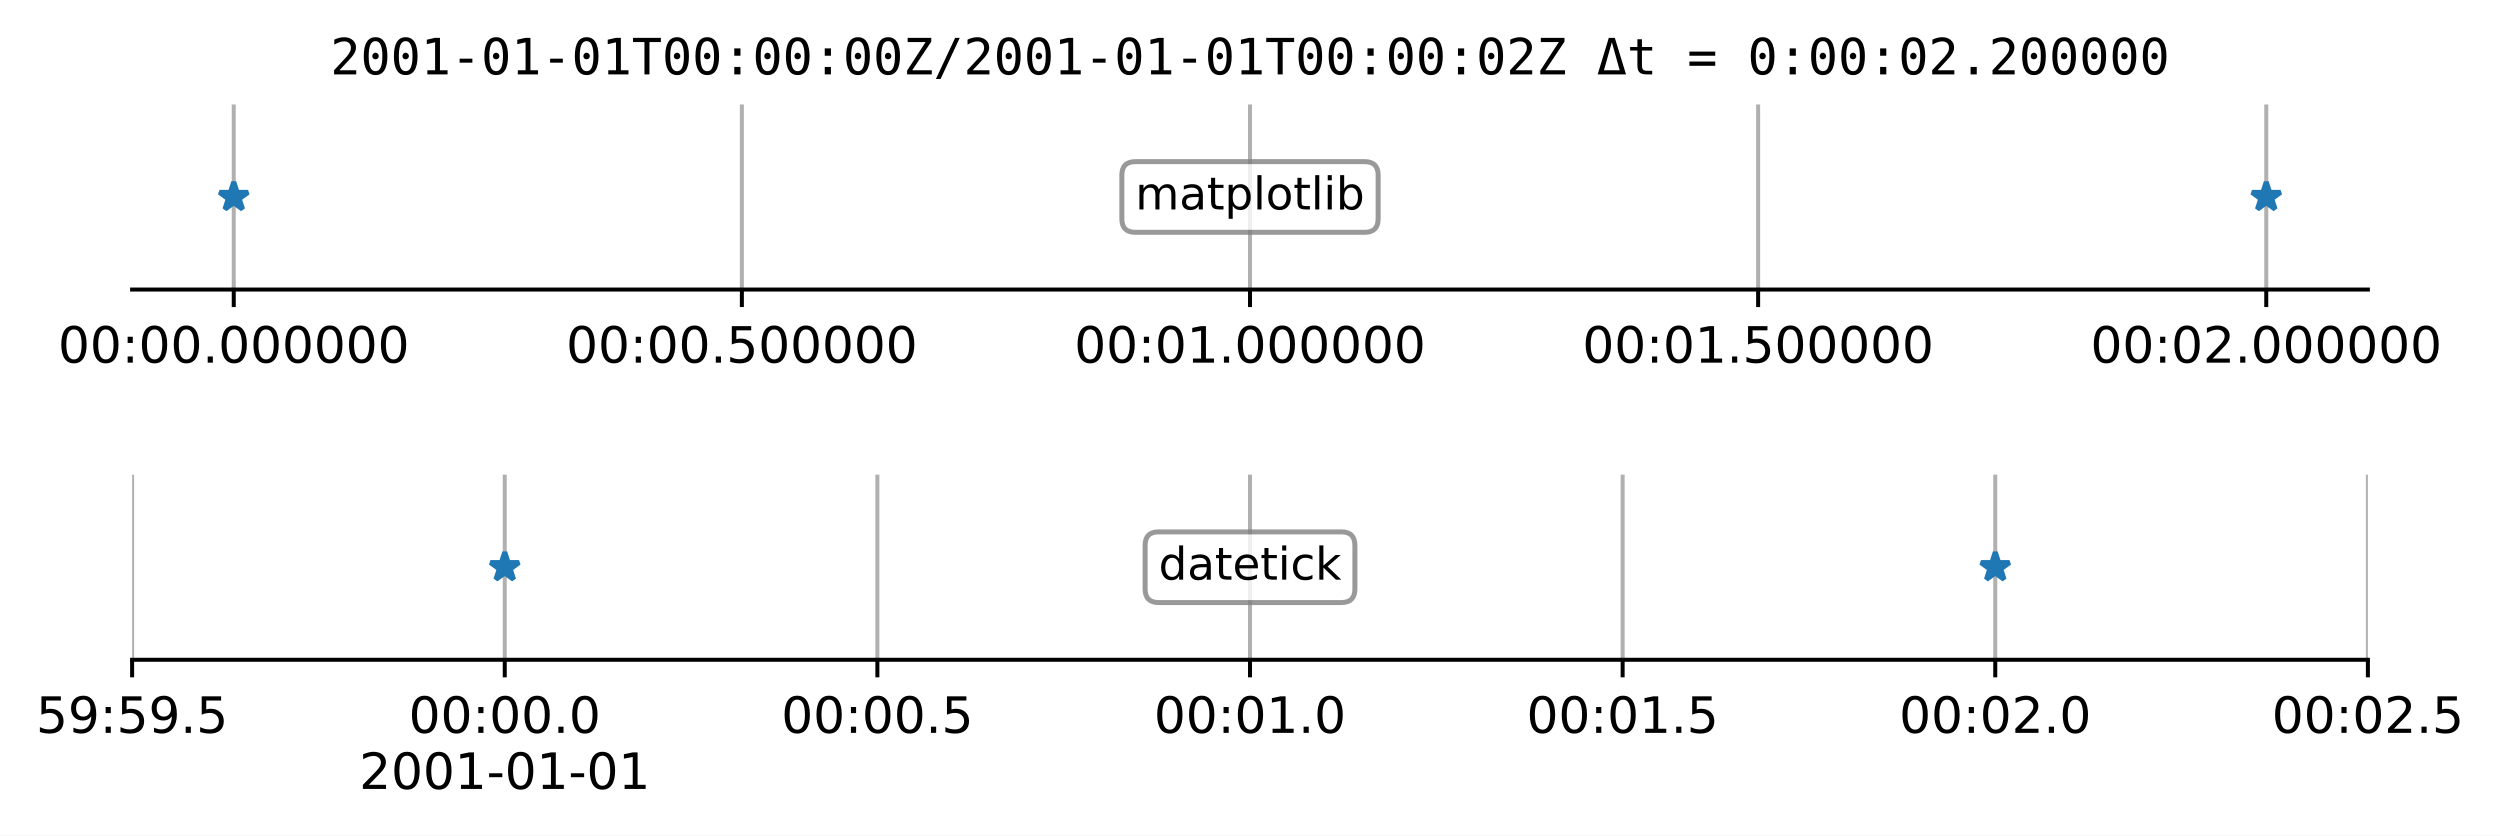
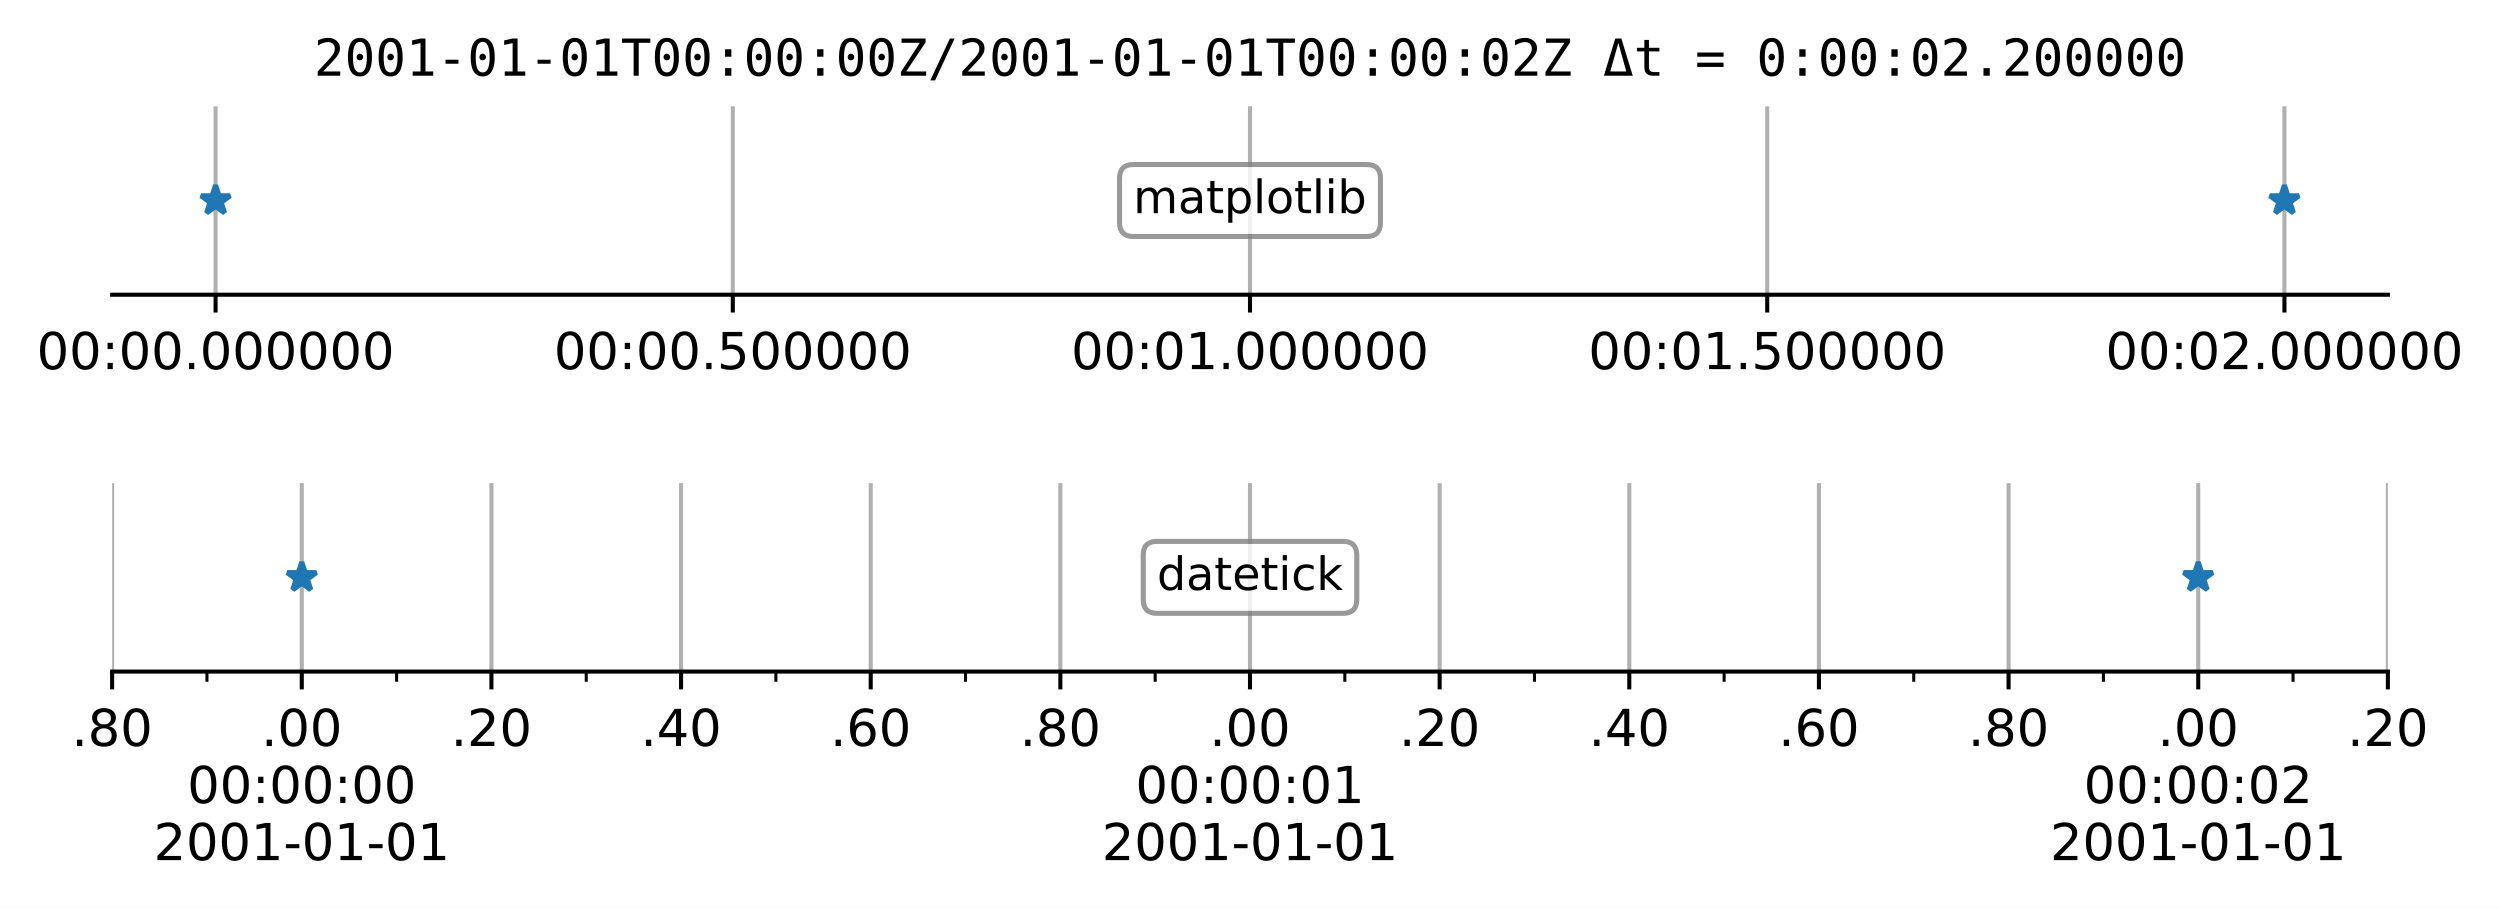
- <svg xmlns="http://www.w3.org/2000/svg" xmlns:xlink="http://www.w3.org/1999/xlink" width="499.159pt" height="166.808pt" viewBox="0 0 499.159 166.808" version="1.1">
+ <svg xmlns="http://www.w3.org/2000/svg" xmlns:xlink="http://www.w3.org/1999/xlink" width="490.39pt" height="178.005pt" viewBox="0 0 490.39 178.005" version="1.1">
  <defs>
    <style type="text/css">*{stroke-linejoin: round; stroke-linecap: butt}</style>
  </defs>
  <g id="figure_1">
    <g id="patch_1">
-       <path d="M 0 166.808  L 499.159 166.808  L 499.159 0  L 0 0  z " style="fill: #ffffff" />
+       <path d="M 0 178.005  L 490.39 178.005  L 490.39 0  L 0 0  z " style="fill: #ffffff" />
    </g>
    <g id="axes_1">
      <g id="patch_2">
-         <path d="M 26.38 57.812  L 472.78 57.812  L 472.78 20.852  L 26.38 20.852  z " style="fill: #ffffff" />
+         <path d="M 21.995 57.812  L 468.395 57.812  L 468.395 20.852  L 21.995 20.852  z " style="fill: #ffffff" />
      </g>
      <g id="matplotlib.axis_1">
        <g id="xtick_1">
          <g id="line2d_1">
-             <path d="M 46.671 57.812  L 46.671 20.852  " clip-path="url(#p5912273b09)" style="fill: none; stroke: #b0b0b0; stroke-width: 0.8; stroke-linecap: square" />
+             <path d="M 42.286 57.812  L 42.286 20.852  " clip-path="url(#pe532450318)" style="fill: none; stroke: #b0b0b0; stroke-width: 0.8; stroke-linecap: square" />
          </g>
          <g id="line2d_2">
            <defs>
              <path id="m1e6c41ab66" d="M 0 0  L 0 3.5  " style="stroke: #000000; stroke-width: 0.8" />
            </defs>
            <g>
-               <use xlink:href="#m1e6c41ab66" x="46.671" y="57.812" style="stroke: #000000; stroke-width: 0.8" />
+               <use xlink:href="#m1e6c41ab66" x="42.286" y="57.812" style="stroke: #000000; stroke-width: 0.8" />
            </g>
          </g>
          <g id="text_1">
-             <text style="font-size: 10px; font-family: 'DejaVu Sans', 'Bitstream Vera Sans', 'Computer Modern Sans Serif', 'Lucida Grande', 'Verdana', 'Geneva', 'Lucid', 'Arial', 'Helvetica', 'Avant Garde', sans-serif; text-anchor: middle" x="46.671" y="72.41" transform="rotate(-0 46.67059 72.41)">00:00.000000</text>
+             <text style="font-size: 10px; font-family: 'DejaVu Sans', 'Bitstream Vera Sans', 'Computer Modern Sans Serif', 'Lucida Grande', 'Verdana', 'Geneva', 'Lucid', 'Arial', 'Helvetica', 'Avant Garde', sans-serif; text-anchor: middle" x="42.286" y="72.41" transform="rotate(-0 42.28595 72.41)">00:00.000000</text>
          </g>
        </g>
        <g id="xtick_2">
          <g id="line2d_3">
-             <path d="M 148.125 57.812  L 148.125 20.852  " clip-path="url(#p5912273b09)" style="fill: none; stroke: #b0b0b0; stroke-width: 0.8; stroke-linecap: square" />
+             <path d="M 143.741 57.812  L 143.741 20.852  " clip-path="url(#pe532450318)" style="fill: none; stroke: #b0b0b0; stroke-width: 0.8; stroke-linecap: square" />
          </g>
          <g id="line2d_4">
            <g>
-               <use xlink:href="#m1e6c41ab66" x="148.125" y="57.812" style="stroke: #000000; stroke-width: 0.8" />
+               <use xlink:href="#m1e6c41ab66" x="143.741" y="57.812" style="stroke: #000000; stroke-width: 0.8" />
            </g>
          </g>
          <g id="text_2">
-             <text style="font-size: 10px; font-family: 'DejaVu Sans', 'Bitstream Vera Sans', 'Computer Modern Sans Serif', 'Lucida Grande', 'Verdana', 'Geneva', 'Lucid', 'Arial', 'Helvetica', 'Avant Garde', sans-serif; text-anchor: middle" x="148.125" y="72.41" transform="rotate(-0 148.1252 72.41)">00:00.500000</text>
+             <text style="font-size: 10px; font-family: 'DejaVu Sans', 'Bitstream Vera Sans', 'Computer Modern Sans Serif', 'Lucida Grande', 'Verdana', 'Geneva', 'Lucid', 'Arial', 'Helvetica', 'Avant Garde', sans-serif; text-anchor: middle" x="143.741" y="72.41" transform="rotate(-0 143.7405 72.41)">00:00.500000</text>
          </g>
        </g>
        <g id="xtick_3">
          <g id="line2d_5">
-             <path d="M 249.58 57.812  L 249.58 20.852  " clip-path="url(#p5912273b09)" style="fill: none; stroke: #b0b0b0; stroke-width: 0.8; stroke-linecap: square" />
+             <path d="M 245.195 57.812  L 245.195 20.852  " clip-path="url(#pe532450318)" style="fill: none; stroke: #b0b0b0; stroke-width: 0.8; stroke-linecap: square" />
          </g>
          <g id="line2d_6">
            <g>
-               <use xlink:href="#m1e6c41ab66" x="249.58" y="57.812" style="stroke: #000000; stroke-width: 0.8" />
+               <use xlink:href="#m1e6c41ab66" x="245.195" y="57.812" style="stroke: #000000; stroke-width: 0.8" />
            </g>
          </g>
          <g id="text_3">
-             <text style="font-size: 10px; font-family: 'DejaVu Sans', 'Bitstream Vera Sans', 'Computer Modern Sans Serif', 'Lucida Grande', 'Verdana', 'Geneva', 'Lucid', 'Arial', 'Helvetica', 'Avant Garde', sans-serif; text-anchor: middle" x="249.58" y="72.41" transform="rotate(-0 249.5797 72.41)">00:01.000000</text>
+             <text style="font-size: 10px; font-family: 'DejaVu Sans', 'Bitstream Vera Sans', 'Computer Modern Sans Serif', 'Lucida Grande', 'Verdana', 'Geneva', 'Lucid', 'Arial', 'Helvetica', 'Avant Garde', sans-serif; text-anchor: middle" x="245.195" y="72.41" transform="rotate(-0 245.1951 72.41)">00:01.000000</text>
          </g>
        </g>
        <g id="xtick_4">
          <g id="line2d_7">
-             <path d="M 351.034 57.812  L 351.034 20.852  " clip-path="url(#p5912273b09)" style="fill: none; stroke: #b0b0b0; stroke-width: 0.8; stroke-linecap: square" />
+             <path d="M 346.65 57.812  L 346.65 20.852  " clip-path="url(#pe532450318)" style="fill: none; stroke: #b0b0b0; stroke-width: 0.8; stroke-linecap: square" />
          </g>
          <g id="line2d_8">
            <g>
-               <use xlink:href="#m1e6c41ab66" x="351.034" y="57.812" style="stroke: #000000; stroke-width: 0.8" />
+               <use xlink:href="#m1e6c41ab66" x="346.65" y="57.812" style="stroke: #000000; stroke-width: 0.8" />
            </g>
          </g>
          <g id="text_4">
-             <text style="font-size: 10px; font-family: 'DejaVu Sans', 'Bitstream Vera Sans', 'Computer Modern Sans Serif', 'Lucida Grande', 'Verdana', 'Geneva', 'Lucid', 'Arial', 'Helvetica', 'Avant Garde', sans-serif; text-anchor: middle" x="351.034" y="72.41" transform="rotate(-0 351.0343 72.41)">00:01.500000</text>
+             <text style="font-size: 10px; font-family: 'DejaVu Sans', 'Bitstream Vera Sans', 'Computer Modern Sans Serif', 'Lucida Grande', 'Verdana', 'Geneva', 'Lucid', 'Arial', 'Helvetica', 'Avant Garde', sans-serif; text-anchor: middle" x="346.65" y="72.41" transform="rotate(-0 346.6496 72.41)">00:01.500000</text>
          </g>
        </g>
        <g id="xtick_5">
          <g id="line2d_9">
-             <path d="M 452.489 57.812  L 452.489 20.852  " clip-path="url(#p5912273b09)" style="fill: none; stroke: #b0b0b0; stroke-width: 0.8; stroke-linecap: square" />
+             <path d="M 448.104 57.812  L 448.104 20.852  " clip-path="url(#pe532450318)" style="fill: none; stroke: #b0b0b0; stroke-width: 0.8; stroke-linecap: square" />
          </g>
          <g id="line2d_10">
            <g>
-               <use xlink:href="#m1e6c41ab66" x="452.489" y="57.812" style="stroke: #000000; stroke-width: 0.8" />
+               <use xlink:href="#m1e6c41ab66" x="448.104" y="57.812" style="stroke: #000000; stroke-width: 0.8" />
            </g>
          </g>
          <g id="text_5">
-             <text style="font-size: 10px; font-family: 'DejaVu Sans', 'Bitstream Vera Sans', 'Computer Modern Sans Serif', 'Lucida Grande', 'Verdana', 'Geneva', 'Lucid', 'Arial', 'Helvetica', 'Avant Garde', sans-serif; text-anchor: middle" x="452.489" y="72.41" transform="rotate(-0 452.4888 72.41)">00:02.000000</text>
+             <text style="font-size: 10px; font-family: 'DejaVu Sans', 'Bitstream Vera Sans', 'Computer Modern Sans Serif', 'Lucida Grande', 'Verdana', 'Geneva', 'Lucid', 'Arial', 'Helvetica', 'Avant Garde', sans-serif; text-anchor: middle" x="448.104" y="72.41" transform="rotate(-0 448.1042 72.41)">00:02.000000</text>
          </g>
        </g>
      </g>
      <g id="line2d_11">
        <defs>
          <path id="maf42e94cd1" d="M 0 -3  L -0.674 -0.927  L -2.853 -0.927  L -1.09 0.354  L -1.763 2.427  L -0 1.146  L 1.763 2.427  L 1.09 0.354  L 2.853 -0.927  L 0.674 -0.927  z " style="stroke: #1f77b4; stroke-linejoin: bevel" />
        </defs>
-         <g clip-path="url(#p5912273b09)">
-           <use xlink:href="#maf42e94cd1" x="46.671" y="39.332" style="fill: #1f77b4; stroke: #1f77b4; stroke-linejoin: bevel" />
-           <use xlink:href="#maf42e94cd1" x="452.489" y="39.332" style="fill: #1f77b4; stroke: #1f77b4; stroke-linejoin: bevel" />
+         <g clip-path="url(#pe532450318)">
+           <use xlink:href="#maf42e94cd1" x="42.286" y="39.332" style="fill: #1f77b4; stroke: #1f77b4; stroke-linejoin: bevel" />
+           <use xlink:href="#maf42e94cd1" x="448.104" y="39.332" style="fill: #1f77b4; stroke: #1f77b4; stroke-linejoin: bevel" />
        </g>
      </g>
      <g id="patch_3">
-         <path d="M 26.38 57.812  L 472.78 57.812  " style="fill: none; stroke: #000000; stroke-width: 0.8; stroke-linejoin: miter; stroke-linecap: square" />
+         <path d="M 21.995 57.812  L 468.395 57.812  " style="fill: none; stroke: #000000; stroke-width: 0.8; stroke-linejoin: miter; stroke-linecap: square" />
      </g>
      <g id="text_6">
        <g id="patch_4">
-           <path d="M 226.693 46.387  L 272.466 46.387  Q 275.166 46.387 275.166 43.687  L 275.166 34.976  Q 275.166 32.276 272.466 32.276  L 226.693 32.276  Q 223.993 32.276 223.993 34.976  L 223.993 43.687  Q 223.993 46.387 226.693 46.387  z " style="fill: #ffffff; opacity: 0.8; stroke: #808080; stroke-linejoin: miter" />
-         </g>
-         <text style="font-size: 9px; font-family: 'DejaVu Sans', 'Bitstream Vera Sans', 'Computer Modern Sans Serif', 'Lucida Grande', 'Verdana', 'Geneva', 'Lucid', 'Arial', 'Helvetica', 'Avant Garde', sans-serif; text-anchor: middle" x="249.58" y="41.815" transform="rotate(-0 249.5797 41.815)">matplotlib</text>
+           <path d="M 222.308 46.387  L 268.082 46.387  Q 270.782 46.387 270.782 43.687  L 270.782 34.976  Q 270.782 32.276 268.082 32.276  L 222.308 32.276  Q 219.608 32.276 219.608 34.976  L 219.608 43.687  Q 219.608 46.387 222.308 46.387  z " style="fill: #ffffff; opacity: 0.8; stroke: #808080; stroke-linejoin: miter" />
+         </g>
+         <text style="font-size: 9px; font-family: 'DejaVu Sans', 'Bitstream Vera Sans', 'Computer Modern Sans Serif', 'Lucida Grande', 'Verdana', 'Geneva', 'Lucid', 'Arial', 'Helvetica', 'Avant Garde', sans-serif; text-anchor: middle" x="245.195" y="41.815" transform="rotate(-0 245.1951 41.815)">matplotlib</text>
      </g>
      <g id="text_7">
-         <text style="font-size: 10px; font-family: 'DejaVu Sans Mono', 'Bitstream Vera Sans Mono', 'Computer Modern Typewriter', 'Andale Mono', 'Nimbus Mono L', 'Courier New', 'Courier', 'Fixed', 'Terminal', monospace; text-anchor: middle" x="249.58" y="14.852" transform="rotate(-0 249.5797 14.85156)">2001-01-01T00:00:00Z/2001-01-01T00:00:02Z Δt = 0:00:02.200000</text>
+         <text style="font-size: 10px; font-family: 'DejaVu Sans Mono', 'Bitstream Vera Sans Mono', 'Computer Modern Typewriter', 'Andale Mono', 'Nimbus Mono L', 'Courier New', 'Courier', 'Fixed', 'Terminal', monospace; text-anchor: middle" x="245.195" y="14.852" transform="rotate(-0 245.195 14.85156)">2001-01-01T00:00:00Z/2001-01-01T00:00:02Z Δt = 0:00:02.200000</text>
      </g>
    </g>
    <g id="axes_2">
      <g id="patch_5">
-         <path d="M 26.38 131.732  L 472.78 131.732  L 472.78 94.772  L 26.38 94.772  z " style="fill: #ffffff" />
+         <path d="M 21.995 131.732  L 468.395 131.732  L 468.395 94.772  L 21.995 94.772  z " style="fill: #ffffff" />
      </g>
      <g id="matplotlib.axis_2">
        <g id="xtick_6">
          <g id="line2d_12">
-             <path d="M 26.38 131.732  L 26.38 94.772  " clip-path="url(#p5b80250473)" style="fill: none; stroke: #b0b0b0; stroke-width: 0.8; stroke-linecap: square" />
+             <path d="M 21.995 131.732  L 21.995 94.772  " clip-path="url(#pc744e44be8)" style="fill: none; stroke: #b0b0b0; stroke-width: 0.8; stroke-linecap: square" />
          </g>
          <g id="line2d_13">
            <g>
-               <use xlink:href="#m1e6c41ab66" x="26.38" y="131.732" style="stroke: #000000; stroke-width: 0.8" />
+               <use xlink:href="#m1e6c41ab66" x="21.995" y="131.732" style="stroke: #000000; stroke-width: 0.8" />
            </g>
          </g>
          <g id="text_8">
-             <text style="font-size: 10px; font-family: 'DejaVu Sans', 'Bitstream Vera Sans', 'Computer Modern Sans Serif', 'Lucida Grande', 'Verdana', 'Geneva', 'Lucid', 'Arial', 'Helvetica', 'Avant Garde', sans-serif; text-anchor: middle" x="26.38" y="146.33" transform="rotate(-0 26.3797 146.33)">59:59.5</text>
+             <text style="font-size: 10px; font-family: 'DejaVu Sans', 'Bitstream Vera Sans', 'Computer Modern Sans Serif', 'Lucida Grande', 'Verdana', 'Geneva', 'Lucid', 'Arial', 'Helvetica', 'Avant Garde', sans-serif; text-anchor: middle" x="21.995" y="146.33" transform="rotate(-0 21.99506 146.33)">.80</text>
          </g>
        </g>
        <g id="xtick_7">
          <g id="line2d_14">
-             <path d="M 100.78 131.732  L 100.78 94.772  " clip-path="url(#p5b80250473)" style="fill: none; stroke: #b0b0b0; stroke-width: 0.8; stroke-linecap: square" />
+             <path d="M 59.195 131.732  L 59.195 94.772  " clip-path="url(#pc744e44be8)" style="fill: none; stroke: #b0b0b0; stroke-width: 0.8; stroke-linecap: square" />
          </g>
          <g id="line2d_15">
            <g>
-               <use xlink:href="#m1e6c41ab66" x="100.78" y="131.732" style="stroke: #000000; stroke-width: 0.8" />
+               <use xlink:href="#m1e6c41ab66" x="59.195" y="131.732" style="stroke: #000000; stroke-width: 0.8" />
            </g>
          </g>
          <g id="text_9">
-             <text style="font-size: 10px; font-family: 'DejaVu Sans', 'Bitstream Vera Sans', 'Computer Modern Sans Serif', 'Lucida Grande', 'Verdana', 'Geneva', 'Lucid', 'Arial', 'Helvetica', 'Avant Garde', sans-serif" transform="translate(81.60001 146.33)">00:00.0</text>
-             <text style="font-size: 10px; font-family: 'DejaVu Sans', 'Bitstream Vera Sans', 'Computer Modern Sans Serif', 'Lucida Grande', 'Verdana', 'Geneva', 'Lucid', 'Arial', 'Helvetica', 'Avant Garde', sans-serif" transform="translate(71.72188 157.5278)">2001-01-01</text>
+             <text style="font-size: 10px; font-family: 'DejaVu Sans', 'Bitstream Vera Sans', 'Computer Modern Sans Serif', 'Lucida Grande', 'Verdana', 'Geneva', 'Lucid', 'Arial', 'Helvetica', 'Avant Garde', sans-serif" transform="translate(51.24347 146.33)">.00</text>
+             <text style="font-size: 10px; font-family: 'DejaVu Sans', 'Bitstream Vera Sans', 'Computer Modern Sans Serif', 'Lucida Grande', 'Verdana', 'Geneva', 'Lucid', 'Arial', 'Helvetica', 'Avant Garde', sans-serif" transform="translate(36.73879 157.5278)">00:00:00</text>
+             <text style="font-size: 10px; font-family: 'DejaVu Sans', 'Bitstream Vera Sans', 'Computer Modern Sans Serif', 'Lucida Grande', 'Verdana', 'Geneva', 'Lucid', 'Arial', 'Helvetica', 'Avant Garde', sans-serif" transform="translate(30.13723 168.7256)">2001-01-01</text>
          </g>
        </g>
        <g id="xtick_8">
          <g id="line2d_16">
-             <path d="M 175.18 131.732  L 175.18 94.772  " clip-path="url(#p5b80250473)" style="fill: none; stroke: #b0b0b0; stroke-width: 0.8; stroke-linecap: square" />
+             <path d="M 96.395 131.732  L 96.395 94.772  " clip-path="url(#pc744e44be8)" style="fill: none; stroke: #b0b0b0; stroke-width: 0.8; stroke-linecap: square" />
          </g>
          <g id="line2d_17">
            <g>
-               <use xlink:href="#m1e6c41ab66" x="175.18" y="131.732" style="stroke: #000000; stroke-width: 0.8" />
+               <use xlink:href="#m1e6c41ab66" x="96.395" y="131.732" style="stroke: #000000; stroke-width: 0.8" />
            </g>
          </g>
          <g id="text_10">
-             <text style="font-size: 10px; font-family: 'DejaVu Sans', 'Bitstream Vera Sans', 'Computer Modern Sans Serif', 'Lucida Grande', 'Verdana', 'Geneva', 'Lucid', 'Arial', 'Helvetica', 'Avant Garde', sans-serif; text-anchor: middle" x="175.18" y="146.33" transform="rotate(-0 175.1797 146.33)">00:00.5</text>
+             <text style="font-size: 10px; font-family: 'DejaVu Sans', 'Bitstream Vera Sans', 'Computer Modern Sans Serif', 'Lucida Grande', 'Verdana', 'Geneva', 'Lucid', 'Arial', 'Helvetica', 'Avant Garde', sans-serif; text-anchor: middle" x="96.395" y="146.33" transform="rotate(-0 96.39505 146.33)">.20</text>
          </g>
        </g>
        <g id="xtick_9">
          <g id="line2d_18">
-             <path d="M 249.58 131.732  L 249.58 94.772  " clip-path="url(#p5b80250473)" style="fill: none; stroke: #b0b0b0; stroke-width: 0.8; stroke-linecap: square" />
+             <path d="M 133.595 131.732  L 133.595 94.772  " clip-path="url(#pc744e44be8)" style="fill: none; stroke: #b0b0b0; stroke-width: 0.8; stroke-linecap: square" />
          </g>
          <g id="line2d_19">
            <g>
-               <use xlink:href="#m1e6c41ab66" x="249.58" y="131.732" style="stroke: #000000; stroke-width: 0.8" />
+               <use xlink:href="#m1e6c41ab66" x="133.595" y="131.732" style="stroke: #000000; stroke-width: 0.8" />
            </g>
          </g>
          <g id="text_11">
-             <text style="font-size: 10px; font-family: 'DejaVu Sans', 'Bitstream Vera Sans', 'Computer Modern Sans Serif', 'Lucida Grande', 'Verdana', 'Geneva', 'Lucid', 'Arial', 'Helvetica', 'Avant Garde', sans-serif; text-anchor: middle" x="249.58" y="146.33" transform="rotate(-0 249.5797 146.33)">00:01.0</text>
+             <text style="font-size: 10px; font-family: 'DejaVu Sans', 'Bitstream Vera Sans', 'Computer Modern Sans Serif', 'Lucida Grande', 'Verdana', 'Geneva', 'Lucid', 'Arial', 'Helvetica', 'Avant Garde', sans-serif; text-anchor: middle" x="133.595" y="146.33" transform="rotate(-0 133.5951 146.33)">.40</text>
          </g>
        </g>
        <g id="xtick_10">
          <g id="line2d_20">
-             <path d="M 323.98 131.732  L 323.98 94.772  " clip-path="url(#p5b80250473)" style="fill: none; stroke: #b0b0b0; stroke-width: 0.8; stroke-linecap: square" />
+             <path d="M 170.795 131.732  L 170.795 94.772  " clip-path="url(#pc744e44be8)" style="fill: none; stroke: #b0b0b0; stroke-width: 0.8; stroke-linecap: square" />
          </g>
          <g id="line2d_21">
            <g>
-               <use xlink:href="#m1e6c41ab66" x="323.98" y="131.732" style="stroke: #000000; stroke-width: 0.8" />
+               <use xlink:href="#m1e6c41ab66" x="170.795" y="131.732" style="stroke: #000000; stroke-width: 0.8" />
            </g>
          </g>
          <g id="text_12">
-             <text style="font-size: 10px; font-family: 'DejaVu Sans', 'Bitstream Vera Sans', 'Computer Modern Sans Serif', 'Lucida Grande', 'Verdana', 'Geneva', 'Lucid', 'Arial', 'Helvetica', 'Avant Garde', sans-serif; text-anchor: middle" x="323.98" y="146.33" transform="rotate(-0 323.9797 146.33)">00:01.5</text>
+             <text style="font-size: 10px; font-family: 'DejaVu Sans', 'Bitstream Vera Sans', 'Computer Modern Sans Serif', 'Lucida Grande', 'Verdana', 'Geneva', 'Lucid', 'Arial', 'Helvetica', 'Avant Garde', sans-serif; text-anchor: middle" x="170.795" y="146.33" transform="rotate(-0 170.795 146.33)">.60</text>
          </g>
        </g>
        <g id="xtick_11">
          <g id="line2d_22">
-             <path d="M 398.38 131.732  L 398.38 94.772  " clip-path="url(#p5b80250473)" style="fill: none; stroke: #b0b0b0; stroke-width: 0.8; stroke-linecap: square" />
+             <path d="M 207.995 131.732  L 207.995 94.772  " clip-path="url(#pc744e44be8)" style="fill: none; stroke: #b0b0b0; stroke-width: 0.8; stroke-linecap: square" />
          </g>
          <g id="line2d_23">
            <g>
-               <use xlink:href="#m1e6c41ab66" x="398.38" y="131.732" style="stroke: #000000; stroke-width: 0.8" />
+               <use xlink:href="#m1e6c41ab66" x="207.995" y="131.732" style="stroke: #000000; stroke-width: 0.8" />
            </g>
          </g>
          <g id="text_13">
-             <text style="font-size: 10px; font-family: 'DejaVu Sans', 'Bitstream Vera Sans', 'Computer Modern Sans Serif', 'Lucida Grande', 'Verdana', 'Geneva', 'Lucid', 'Arial', 'Helvetica', 'Avant Garde', sans-serif; text-anchor: middle" x="398.38" y="146.33" transform="rotate(-0 398.3797 146.33)">00:02.0</text>
+             <text style="font-size: 10px; font-family: 'DejaVu Sans', 'Bitstream Vera Sans', 'Computer Modern Sans Serif', 'Lucida Grande', 'Verdana', 'Geneva', 'Lucid', 'Arial', 'Helvetica', 'Avant Garde', sans-serif; text-anchor: middle" x="207.995" y="146.33" transform="rotate(-0 207.9951 146.33)">.80</text>
          </g>
        </g>
        <g id="xtick_12">
          <g id="line2d_24">
-             <path d="M 472.78 131.732  L 472.78 94.772  " clip-path="url(#p5b80250473)" style="fill: none; stroke: #b0b0b0; stroke-width: 0.8; stroke-linecap: square" />
+             <path d="M 245.195 131.732  L 245.195 94.772  " clip-path="url(#pc744e44be8)" style="fill: none; stroke: #b0b0b0; stroke-width: 0.8; stroke-linecap: square" />
          </g>
          <g id="line2d_25">
            <g>
-               <use xlink:href="#m1e6c41ab66" x="472.78" y="131.732" style="stroke: #000000; stroke-width: 0.8" />
+               <use xlink:href="#m1e6c41ab66" x="245.195" y="131.732" style="stroke: #000000; stroke-width: 0.8" />
            </g>
          </g>
          <g id="text_14">
-             <text style="font-size: 10px; font-family: 'DejaVu Sans', 'Bitstream Vera Sans', 'Computer Modern Sans Serif', 'Lucida Grande', 'Verdana', 'Geneva', 'Lucid', 'Arial', 'Helvetica', 'Avant Garde', sans-serif; text-anchor: middle" x="472.78" y="146.33" transform="rotate(-0 472.7797 146.33)">00:02.5</text>
-           </g>
-         </g>
-       </g>
-       <g id="line2d_26">
-         <g clip-path="url(#p5b80250473)">
-           <use xlink:href="#maf42e94cd1" x="100.78" y="113.252" style="fill: #1f77b4; stroke: #1f77b4; stroke-linejoin: bevel" />
-           <use xlink:href="#maf42e94cd1" x="398.38" y="113.252" style="fill: #1f77b4; stroke: #1f77b4; stroke-linejoin: bevel" />
+             <text style="font-size: 10px; font-family: 'DejaVu Sans', 'Bitstream Vera Sans', 'Computer Modern Sans Serif', 'Lucida Grande', 'Verdana', 'Geneva', 'Lucid', 'Arial', 'Helvetica', 'Avant Garde', sans-serif" transform="translate(237.2435 146.33)">.00</text>
+             <text style="font-size: 10px; font-family: 'DejaVu Sans', 'Bitstream Vera Sans', 'Computer Modern Sans Serif', 'Lucida Grande', 'Verdana', 'Geneva', 'Lucid', 'Arial', 'Helvetica', 'Avant Garde', sans-serif" transform="translate(222.7388 157.5278)">00:00:01</text>
+             <text style="font-size: 10px; font-family: 'DejaVu Sans', 'Bitstream Vera Sans', 'Computer Modern Sans Serif', 'Lucida Grande', 'Verdana', 'Geneva', 'Lucid', 'Arial', 'Helvetica', 'Avant Garde', sans-serif" transform="translate(216.1373 168.7256)">2001-01-01</text>
+           </g>
+         </g>
+         <g id="xtick_13">
+           <g id="line2d_26">
+             <path d="M 282.395 131.732  L 282.395 94.772  " clip-path="url(#pc744e44be8)" style="fill: none; stroke: #b0b0b0; stroke-width: 0.8; stroke-linecap: square" />
+           </g>
+           <g id="line2d_27">
+             <g>
+               <use xlink:href="#m1e6c41ab66" x="282.395" y="131.732" style="stroke: #000000; stroke-width: 0.8" />
+             </g>
+           </g>
+           <g id="text_15">
+             <text style="font-size: 10px; font-family: 'DejaVu Sans', 'Bitstream Vera Sans', 'Computer Modern Sans Serif', 'Lucida Grande', 'Verdana', 'Geneva', 'Lucid', 'Arial', 'Helvetica', 'Avant Garde', sans-serif; text-anchor: middle" x="282.395" y="146.33" transform="rotate(-0 282.3951 146.33)">.20</text>
+           </g>
+         </g>
+         <g id="xtick_14">
+           <g id="line2d_28">
+             <path d="M 319.595 131.732  L 319.595 94.772  " clip-path="url(#pc744e44be8)" style="fill: none; stroke: #b0b0b0; stroke-width: 0.8; stroke-linecap: square" />
+           </g>
+           <g id="line2d_29">
+             <g>
+               <use xlink:href="#m1e6c41ab66" x="319.595" y="131.732" style="stroke: #000000; stroke-width: 0.8" />
+             </g>
+           </g>
+           <g id="text_16">
+             <text style="font-size: 10px; font-family: 'DejaVu Sans', 'Bitstream Vera Sans', 'Computer Modern Sans Serif', 'Lucida Grande', 'Verdana', 'Geneva', 'Lucid', 'Arial', 'Helvetica', 'Avant Garde', sans-serif; text-anchor: middle" x="319.595" y="146.33" transform="rotate(-0 319.595 146.33)">.40</text>
+           </g>
+         </g>
+         <g id="xtick_15">
+           <g id="line2d_30">
+             <path d="M 356.795 131.732  L 356.795 94.772  " clip-path="url(#pc744e44be8)" style="fill: none; stroke: #b0b0b0; stroke-width: 0.8; stroke-linecap: square" />
+           </g>
+           <g id="line2d_31">
+             <g>
+               <use xlink:href="#m1e6c41ab66" x="356.795" y="131.732" style="stroke: #000000; stroke-width: 0.8" />
+             </g>
+           </g>
+           <g id="text_17">
+             <text style="font-size: 10px; font-family: 'DejaVu Sans', 'Bitstream Vera Sans', 'Computer Modern Sans Serif', 'Lucida Grande', 'Verdana', 'Geneva', 'Lucid', 'Arial', 'Helvetica', 'Avant Garde', sans-serif; text-anchor: middle" x="356.795" y="146.33" transform="rotate(-0 356.795 146.33)">.60</text>
+           </g>
+         </g>
+         <g id="xtick_16">
+           <g id="line2d_32">
+             <path d="M 393.995 131.732  L 393.995 94.772  " clip-path="url(#pc744e44be8)" style="fill: none; stroke: #b0b0b0; stroke-width: 0.8; stroke-linecap: square" />
+           </g>
+           <g id="line2d_33">
+             <g>
+               <use xlink:href="#m1e6c41ab66" x="393.995" y="131.732" style="stroke: #000000; stroke-width: 0.8" />
+             </g>
+           </g>
+           <g id="text_18">
+             <text style="font-size: 10px; font-family: 'DejaVu Sans', 'Bitstream Vera Sans', 'Computer Modern Sans Serif', 'Lucida Grande', 'Verdana', 'Geneva', 'Lucid', 'Arial', 'Helvetica', 'Avant Garde', sans-serif; text-anchor: middle" x="393.995" y="146.33" transform="rotate(-0 393.9951 146.33)">.80</text>
+           </g>
+         </g>
+         <g id="xtick_17">
+           <g id="line2d_34">
+             <path d="M 431.195 131.732  L 431.195 94.772  " clip-path="url(#pc744e44be8)" style="fill: none; stroke: #b0b0b0; stroke-width: 0.8; stroke-linecap: square" />
+           </g>
+           <g id="line2d_35">
+             <g>
+               <use xlink:href="#m1e6c41ab66" x="431.195" y="131.732" style="stroke: #000000; stroke-width: 0.8" />
+             </g>
+           </g>
+           <g id="text_19">
+             <text style="font-size: 10px; font-family: 'DejaVu Sans', 'Bitstream Vera Sans', 'Computer Modern Sans Serif', 'Lucida Grande', 'Verdana', 'Geneva', 'Lucid', 'Arial', 'Helvetica', 'Avant Garde', sans-serif" transform="translate(423.2435 146.33)">.00</text>
+             <text style="font-size: 10px; font-family: 'DejaVu Sans', 'Bitstream Vera Sans', 'Computer Modern Sans Serif', 'Lucida Grande', 'Verdana', 'Geneva', 'Lucid', 'Arial', 'Helvetica', 'Avant Garde', sans-serif" transform="translate(408.7388 157.5278)">00:00:02</text>
+             <text style="font-size: 10px; font-family: 'DejaVu Sans', 'Bitstream Vera Sans', 'Computer Modern Sans Serif', 'Lucida Grande', 'Verdana', 'Geneva', 'Lucid', 'Arial', 'Helvetica', 'Avant Garde', sans-serif" transform="translate(402.1372 168.7256)">2001-01-01</text>
+           </g>
+         </g>
+         <g id="xtick_18">
+           <g id="line2d_36">
+             <path d="M 468.395 131.732  L 468.395 94.772  " clip-path="url(#pc744e44be8)" style="fill: none; stroke: #b0b0b0; stroke-width: 0.8; stroke-linecap: square" />
+           </g>
+           <g id="line2d_37">
+             <g>
+               <use xlink:href="#m1e6c41ab66" x="468.395" y="131.732" style="stroke: #000000; stroke-width: 0.8" />
+             </g>
+           </g>
+           <g id="text_20">
+             <text style="font-size: 10px; font-family: 'DejaVu Sans', 'Bitstream Vera Sans', 'Computer Modern Sans Serif', 'Lucida Grande', 'Verdana', 'Geneva', 'Lucid', 'Arial', 'Helvetica', 'Avant Garde', sans-serif; text-anchor: middle" x="468.395" y="146.33" transform="rotate(-0 468.3951 146.33)">.20</text>
+           </g>
+         </g>
+         <g id="xtick_19">
+           <g id="line2d_38">
+             <defs>
+               <path id="m7da8c832f9" d="M 0 0  L 0 2  " style="stroke: #000000; stroke-width: 0.6" />
+             </defs>
+             <g>
+               <use xlink:href="#m7da8c832f9" x="40.595" y="131.732" style="stroke: #000000; stroke-width: 0.6" />
+             </g>
+           </g>
+         </g>
+         <g id="xtick_20">
+           <g id="line2d_39">
+             <g>
+               <use xlink:href="#m7da8c832f9" x="77.795" y="131.732" style="stroke: #000000; stroke-width: 0.6" />
+             </g>
+           </g>
+         </g>
+         <g id="xtick_21">
+           <g id="line2d_40">
+             <g>
+               <use xlink:href="#m7da8c832f9" x="114.995" y="131.732" style="stroke: #000000; stroke-width: 0.6" />
+             </g>
+           </g>
+         </g>
+         <g id="xtick_22">
+           <g id="line2d_41">
+             <g>
+               <use xlink:href="#m7da8c832f9" x="152.195" y="131.732" style="stroke: #000000; stroke-width: 0.6" />
+             </g>
+           </g>
+         </g>
+         <g id="xtick_23">
+           <g id="line2d_42">
+             <g>
+               <use xlink:href="#m7da8c832f9" x="189.395" y="131.732" style="stroke: #000000; stroke-width: 0.6" />
+             </g>
+           </g>
+         </g>
+         <g id="xtick_24">
+           <g id="line2d_43">
+             <g>
+               <use xlink:href="#m7da8c832f9" x="226.595" y="131.732" style="stroke: #000000; stroke-width: 0.6" />
+             </g>
+           </g>
+         </g>
+         <g id="xtick_25">
+           <g id="line2d_44">
+             <g>
+               <use xlink:href="#m7da8c832f9" x="263.795" y="131.732" style="stroke: #000000; stroke-width: 0.6" />
+             </g>
+           </g>
+         </g>
+         <g id="xtick_26">
+           <g id="line2d_45">
+             <g>
+               <use xlink:href="#m7da8c832f9" x="300.995" y="131.732" style="stroke: #000000; stroke-width: 0.6" />
+             </g>
+           </g>
+         </g>
+         <g id="xtick_27">
+           <g id="line2d_46">
+             <g>
+               <use xlink:href="#m7da8c832f9" x="338.195" y="131.732" style="stroke: #000000; stroke-width: 0.6" />
+             </g>
+           </g>
+         </g>
+         <g id="xtick_28">
+           <g id="line2d_47">
+             <g>
+               <use xlink:href="#m7da8c832f9" x="375.395" y="131.732" style="stroke: #000000; stroke-width: 0.6" />
+             </g>
+           </g>
+         </g>
+         <g id="xtick_29">
+           <g id="line2d_48">
+             <g>
+               <use xlink:href="#m7da8c832f9" x="412.595" y="131.732" style="stroke: #000000; stroke-width: 0.6" />
+             </g>
+           </g>
+         </g>
+         <g id="xtick_30">
+           <g id="line2d_49">
+             <g>
+               <use xlink:href="#m7da8c832f9" x="449.795" y="131.732" style="stroke: #000000; stroke-width: 0.6" />
+             </g>
+           </g>
+         </g>
+       </g>
+       <g id="line2d_50">
+         <g clip-path="url(#pc744e44be8)">
+           <use xlink:href="#maf42e94cd1" x="59.195" y="113.252" style="fill: #1f77b4; stroke: #1f77b4; stroke-linejoin: bevel" />
+           <use xlink:href="#maf42e94cd1" x="431.195" y="113.252" style="fill: #1f77b4; stroke: #1f77b4; stroke-linejoin: bevel" />
        </g>
      </g>
      <g id="patch_6">
-         <path d="M 26.38 131.732  L 472.78 131.732  " style="fill: none; stroke: #000000; stroke-width: 0.8; stroke-linejoin: miter; stroke-linecap: square" />
-       </g>
-       <g id="text_15">
+         <path d="M 21.995 131.732  L 468.395 131.732  " style="fill: none; stroke: #000000; stroke-width: 0.8; stroke-linejoin: miter; stroke-linecap: square" />
+       </g>
+       <g id="text_21">
        <g id="patch_7">
-           <path d="M 231.338 120.307  L 267.822 120.307  Q 270.522 120.307 270.522 117.607  L 270.522 108.896  Q 270.522 106.196 267.822 106.196  L 231.338 106.196  Q 228.638 106.196 228.638 108.896  L 228.638 117.607  Q 228.638 120.307 231.338 120.307  z " style="fill: #ffffff; opacity: 0.8; stroke: #808080; stroke-linejoin: miter" />
-         </g>
-         <text style="font-size: 9px; font-family: 'DejaVu Sans', 'Bitstream Vera Sans', 'Computer Modern Sans Serif', 'Lucida Grande', 'Verdana', 'Geneva', 'Lucid', 'Arial', 'Helvetica', 'Avant Garde', sans-serif; text-anchor: middle" x="249.58" y="115.735" transform="rotate(-0 249.5797 115.735)">datetick</text>
+           <path d="M 226.953 120.307  L 263.437 120.307  Q 266.137 120.307 266.137 117.607  L 266.137 108.896  Q 266.137 106.196 263.437 106.196  L 226.953 106.196  Q 224.253 106.196 224.253 108.896  L 224.253 117.607  Q 224.253 120.307 226.953 120.307  z " style="fill: #ffffff; opacity: 0.8; stroke: #808080; stroke-linejoin: miter" />
+         </g>
+         <text style="font-size: 9px; font-family: 'DejaVu Sans', 'Bitstream Vera Sans', 'Computer Modern Sans Serif', 'Lucida Grande', 'Verdana', 'Geneva', 'Lucid', 'Arial', 'Helvetica', 'Avant Garde', sans-serif; text-anchor: middle" x="245.195" y="115.735" transform="rotate(-0 245.1951 115.735)">datetick</text>
      </g>
    </g>
  </g>
  <defs>
-     <clipPath id="p5912273b09">
-       <rect x="26.38" y="20.852" width="446.4" height="36.96" />
+     <clipPath id="pe532450318">
+       <rect x="21.995" y="20.852" width="446.4" height="36.96" />
    </clipPath>
-     <clipPath id="p5b80250473">
-       <rect x="26.38" y="94.772" width="446.4" height="36.96" />
+     <clipPath id="pc744e44be8">
+       <rect x="21.995" y="94.772" width="446.4" height="36.96" />
    </clipPath>
  </defs>
</svg>
